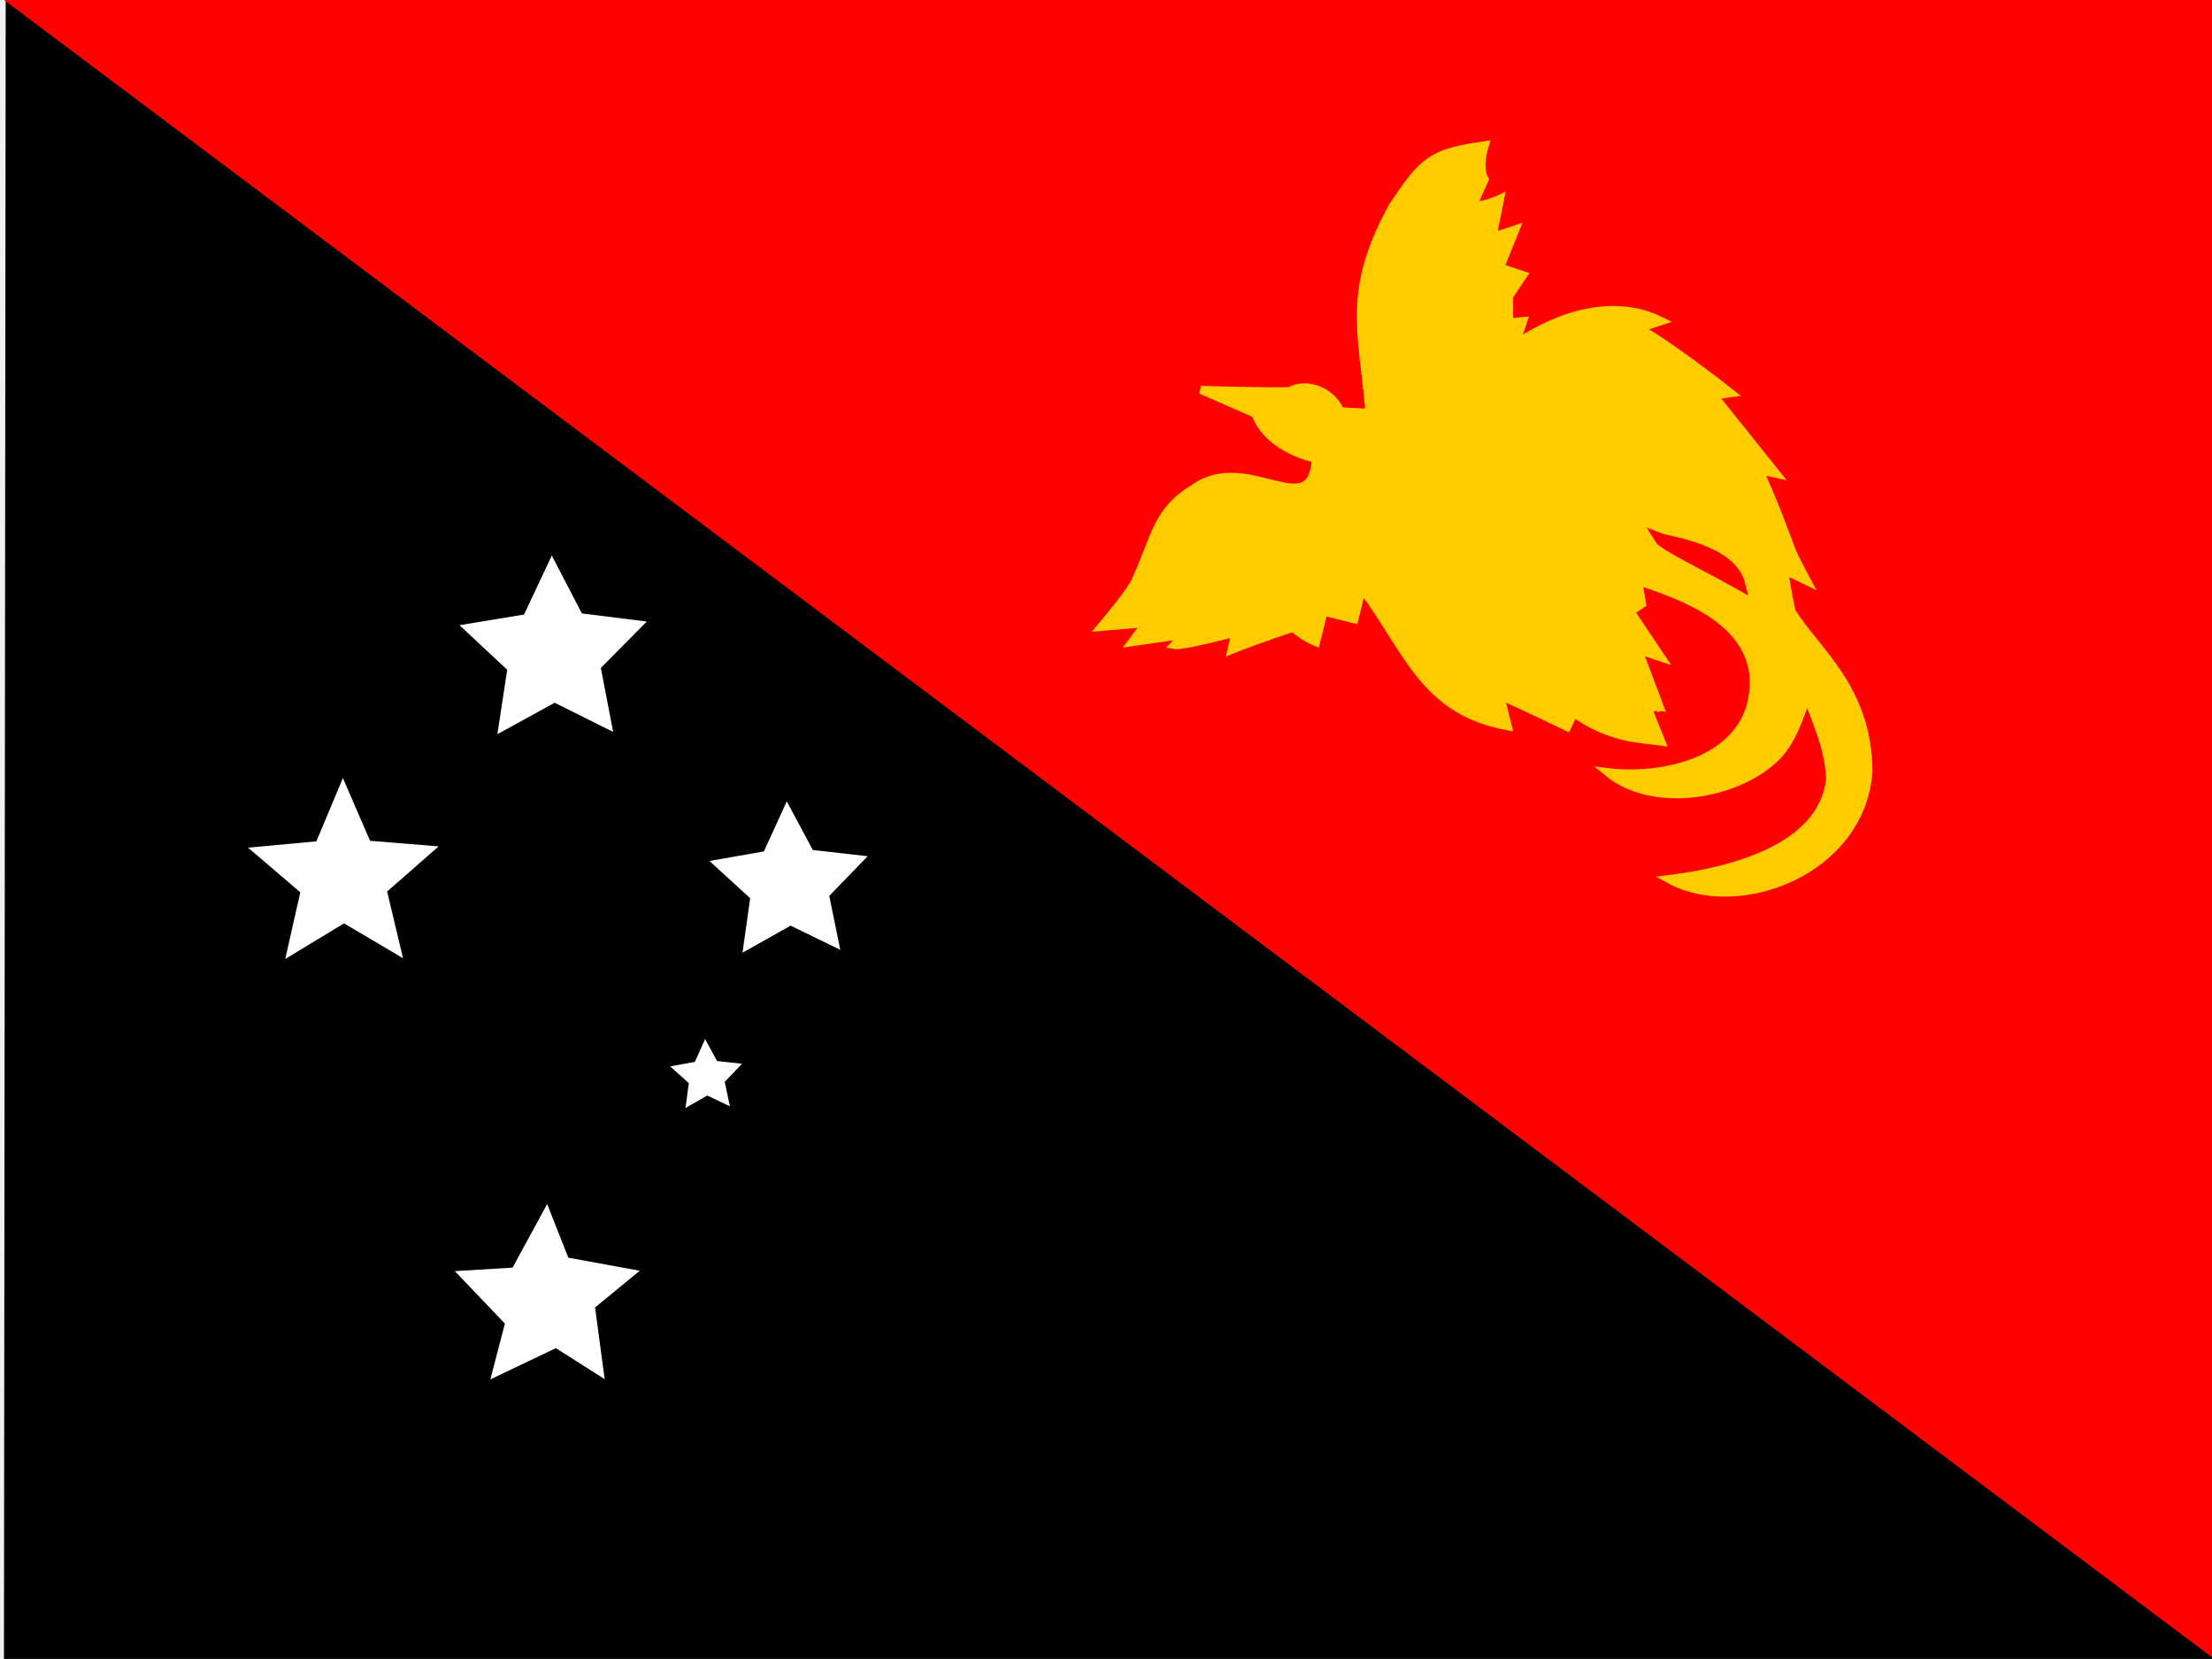
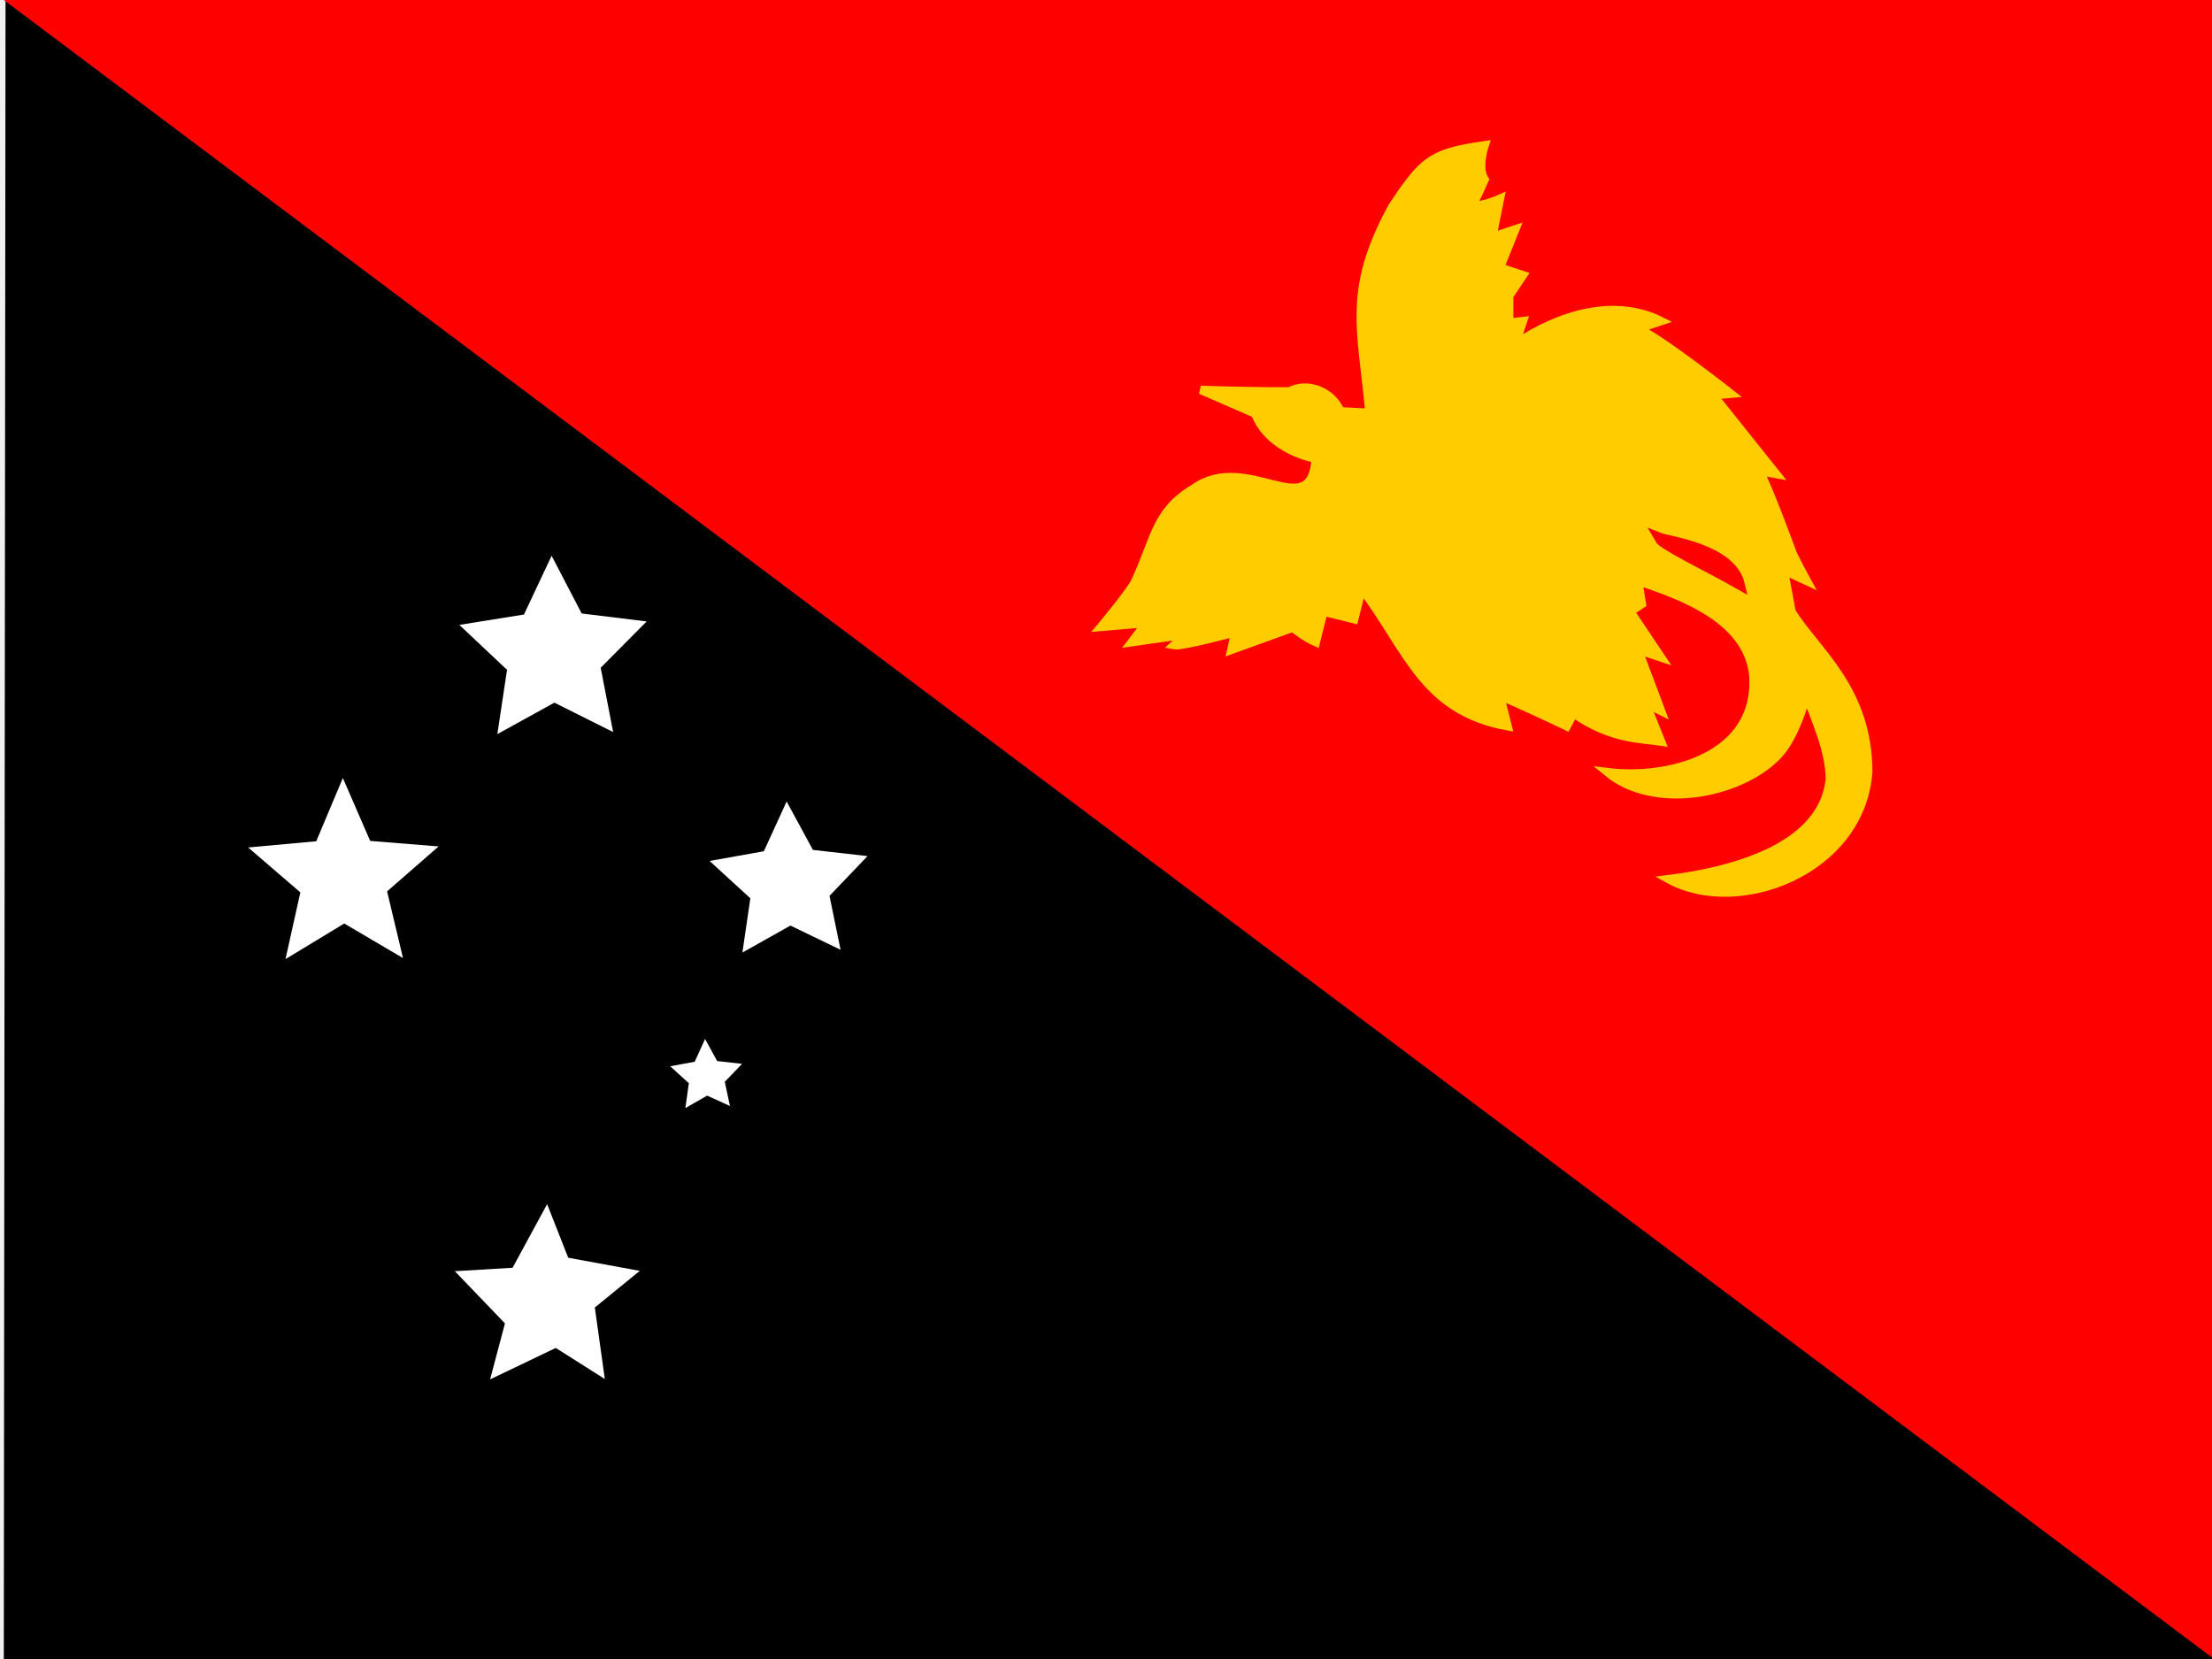
- <svg xmlns="http://www.w3.org/2000/svg" height="480" width="640" viewBox="0 0 640 480">
+ <svg xmlns="http://www.w3.org/2000/svg" id="flag-icon-css-pg" viewBox="0 0 640 480">
  <g fill-rule="evenodd">
-     <path d="M1.644 0l-.5 479.985H641.13L1.64 0z" />
-     <path d="M640.63 479.984l.5-479.985H1.145l639.49 479.985z" fill="red" />
+     <path d="M1.6 0l-.5 480h640L1.6 0z" />
+     <path fill="red" d="M640.6 480l.5-480H1.1l639.5 480z" />
  </g>
-   <path d="M178 54l-3.84-.2c-1.18-2.78-4.513-3.823-6.563-2.653-1.86.16-11.6-.147-11.6-.147l7.12 3.12c1.76 4.76 7.88 5.88 7.88 5.88-.543 8.774-8.881-1.133-15.881 3.867-5 3-5.059 6.583-7.761 12.371-.84 1.61-4.36 5.761-4.36 5.761l5.88-.5-1.88 2.5 7-1s-.94.785-1.5 1.38c1.037.203 8-1.63 8-1.63l-.5 2.25c3.57-1.43 8-2.88 8-2.88s1.57 1.31 3 1.88l1-4 4 1 1-4c6 8 8 16 19 18l-1-4c3.06 1.31 8.74 4.09 8.74 4.09l.86-1.83c4.77 3.42 8.73 3.36 11.4 3.74 0 0-1.99-4.98-2-5 .13.05 1.99 1.01 2 1l-3-8 3 1-4-6 1.5-1-.5-3c6 2 14 5 15 12 1 11-11 14-19 13 6 5 17 3 22-2 2-2 3-5 4-8 1 3 3 7 3 11-1 9-13 12-21 13 9 5 25-1 26-14 0-11-7-16-10-21-.45-1.82-1-5.38-1-5.38.388.115 3 1.39 3 1.39s-1.77-3.31-2-4.01c0 0-3.12-8.5-4.25-10.38.186-.105 2.25.35 2.25.35l-8.19-10.27s1.976-.18 2.32-.24c0 0-9.52-7.51-12.13-8.46l3-1c-6-3-13-1-19 3l1-3-1.83.17v-3.43l1.83-2.74-3-1 2-5-3 1 1-5s-2.24 1.04-3.6.89c.05.11 1.59-3.42 1.59-3.42-.95-1.49.01-4.47.01-4.47-7 1-8 2-12 8-6 11-4 16-3 27z" stroke="#fc0" stroke-width="1.065" fill="#fc0" transform="matrix(2.21989 0 0 2.21194 1.145 0)" />
-   <path d="M215.78 70.438c.521.86 6.197 3.594 10.468 6.016-1.146-4.61-9.479-5.625-10.468-6.016z" fill-rule="evenodd" stroke="red" stroke-width="1.42" fill="red" transform="matrix(2.21989 0 0 2.21194 1.145 0)" />
-   <path fill-rule="evenodd" fill="#fff" d="M174.95 399.034l-14.12-8.98-18.95 9.046 4.202-16.147-14.487-15.174 16.718-1.017 9.996-18.404 6.127 15.528 20.667 3.783-12.929 10.617zm36.234-78.944l-6.55-3.119-6.296 3.605.959-7.188-5.388-4.844 7.142-1.306 2.965-6.613 3.457 6.37 7.221.774-5.006 5.243zm31.929-45.279l-14.363-6.99-13.923 7.831 2.222-15.771-11.785-10.772 15.746-2.765 6.63-14.488 7.526 14.067 15.872 1.814-11.1 11.458zm-65.707-63.04l-16.92-8.447-16.573 9.097 2.835-18.642-13.808-12.895 18.671-3.075 8.043-17.07 8.704 16.745 18.776 2.347-13.29 13.422zm-60.801 65.473l-17.062-10.087-17.016 10.308 4.362-19.288-15.11-12.918 19.759-1.836 7.676-18.315 7.85 18.16 19.854 1.615-14.906 13.05z" />
+   <path fill="#fc0" stroke="#fc0" stroke-width="1.1" d="M178 54l-3.8-.2c-1.2-2.8-4.5-3.8-6.6-2.6A333 333 0 01156 51l7.1 3.1C165 59 171 60 171 60c-.6 8.8-8.9-1.1-15.9 3.9-5 3-5 6.5-7.7 12.3-.9 1.6-4.4 5.8-4.4 5.8l5.9-.5L147 84l7-1-1.5 1.4c1 .2 8-1.7 8-1.7L160 85l8-2.9s1.6 1.3 3 1.9l1-4 4 1 1-4c6 8 8 16 19 18l-1-4a262.2 262.2 0 018.7 4l.9-1.7c4.8 3.4 8.7 3.3 11.4 3.7l-2-5 2 1-3-8 3 1-4-6 1.5-1-.5-3c6 2 14 5 15 12 1 11-11 14-19 13 6 5 17 3 22-2 2-2 3-5 4-8 1 3 3 7 3 11-1 9-13 12-21 13 9 5 25-1 26-14 0-11-7-16-10-21l-1-5.4 3 1.4s-1.8-3.3-2-4c0 0-3.1-8.5-4.2-10.4l2.2.4-8.2-10.3 2.3-.2S215.6 44 213 43l3-1c-6-3-13-1-19 3l1-3-1.8.2v-3.5L198 36l-3-1 2-5-3 1 1-5s-2.2 1-3.6.9a51.7 51.7 0 001.6-3.4c-1-1.5 0-4.5 0-4.5-7 1-8 2-12 8-6 11-4 16-3 27z" transform="matrix(2.21989 0 0 2.21194 1.1 0)" />
+   <path fill="red" fill-rule="evenodd" stroke="red" stroke-width="1.4" d="M215.8 70.4c.5.9 6.2 3.6 10.4 6-1.1-4.6-9.4-5.6-10.4-6z" transform="matrix(2.21989 0 0 2.21194 1.1 0)" />
+   <path fill="#fff" fill-rule="evenodd" d="M175 399l-14.2-9-19 9.1 4.3-16.2-14.5-15.1 16.7-1 10-18.4 6.1 15.5 20.7 3.8-13 10.6zm36.2-79l-6.6-3-6.3 3.6 1-7.2-5.4-4.9 7.1-1.3 3-6.6 3.5 6.4 7.2.8-5 5.2zm32-45.2l-14.5-7-13.9 7.8 2.3-15.7-11.8-10.8 15.7-2.8 6.6-14.4 7.6 14 15.8 1.8-11 11.5zm-65.8-63l-17-8.5-16.5 9.1 2.8-18.6-13.8-13 18.7-3 8-17 8.7 16.7 18.8 2.3-13.3 13.4zm-60.8 65.4l-17-10-17 10.3 4.3-19.3-15.1-13 19.7-1.8 7.7-18.3 7.9 18.2 19.8 1.6-14.9 13z" />
</svg>
